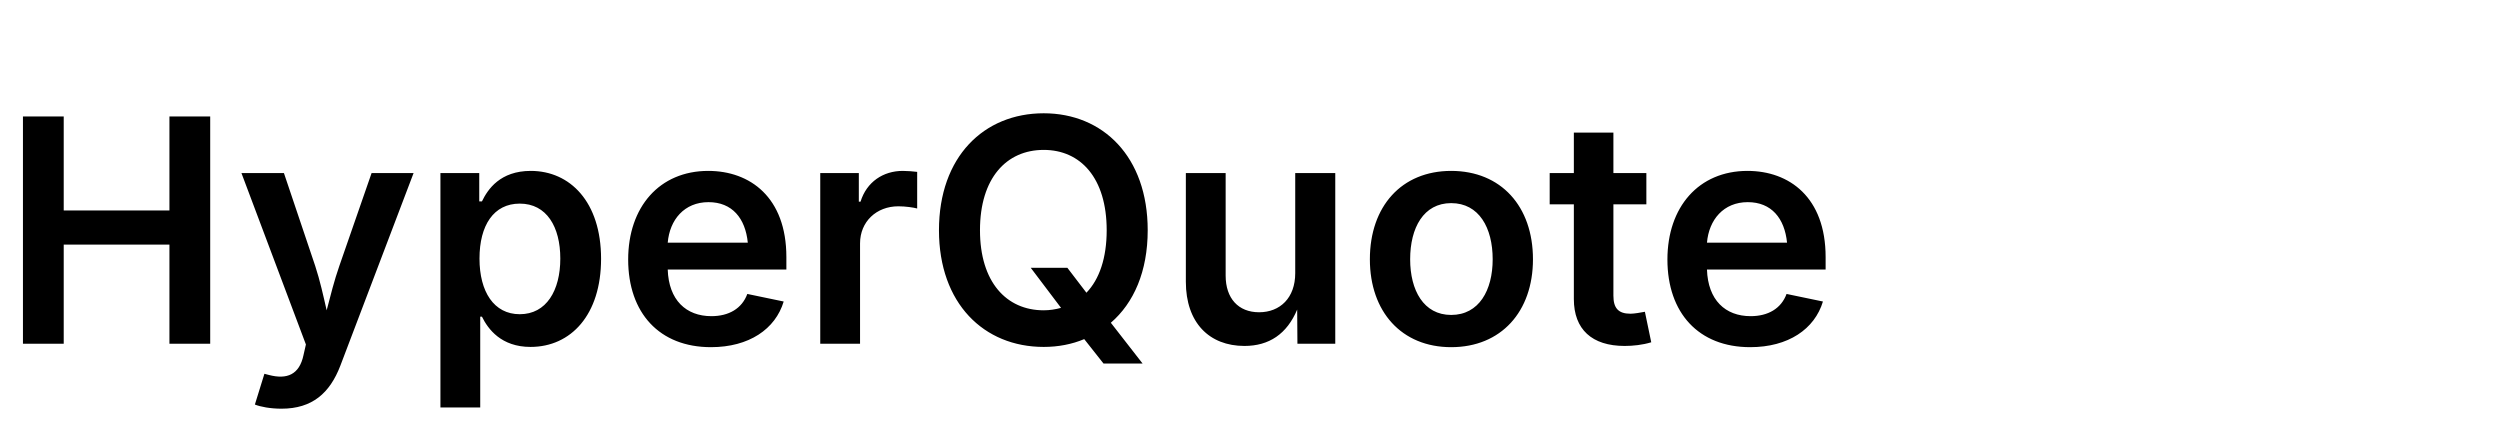
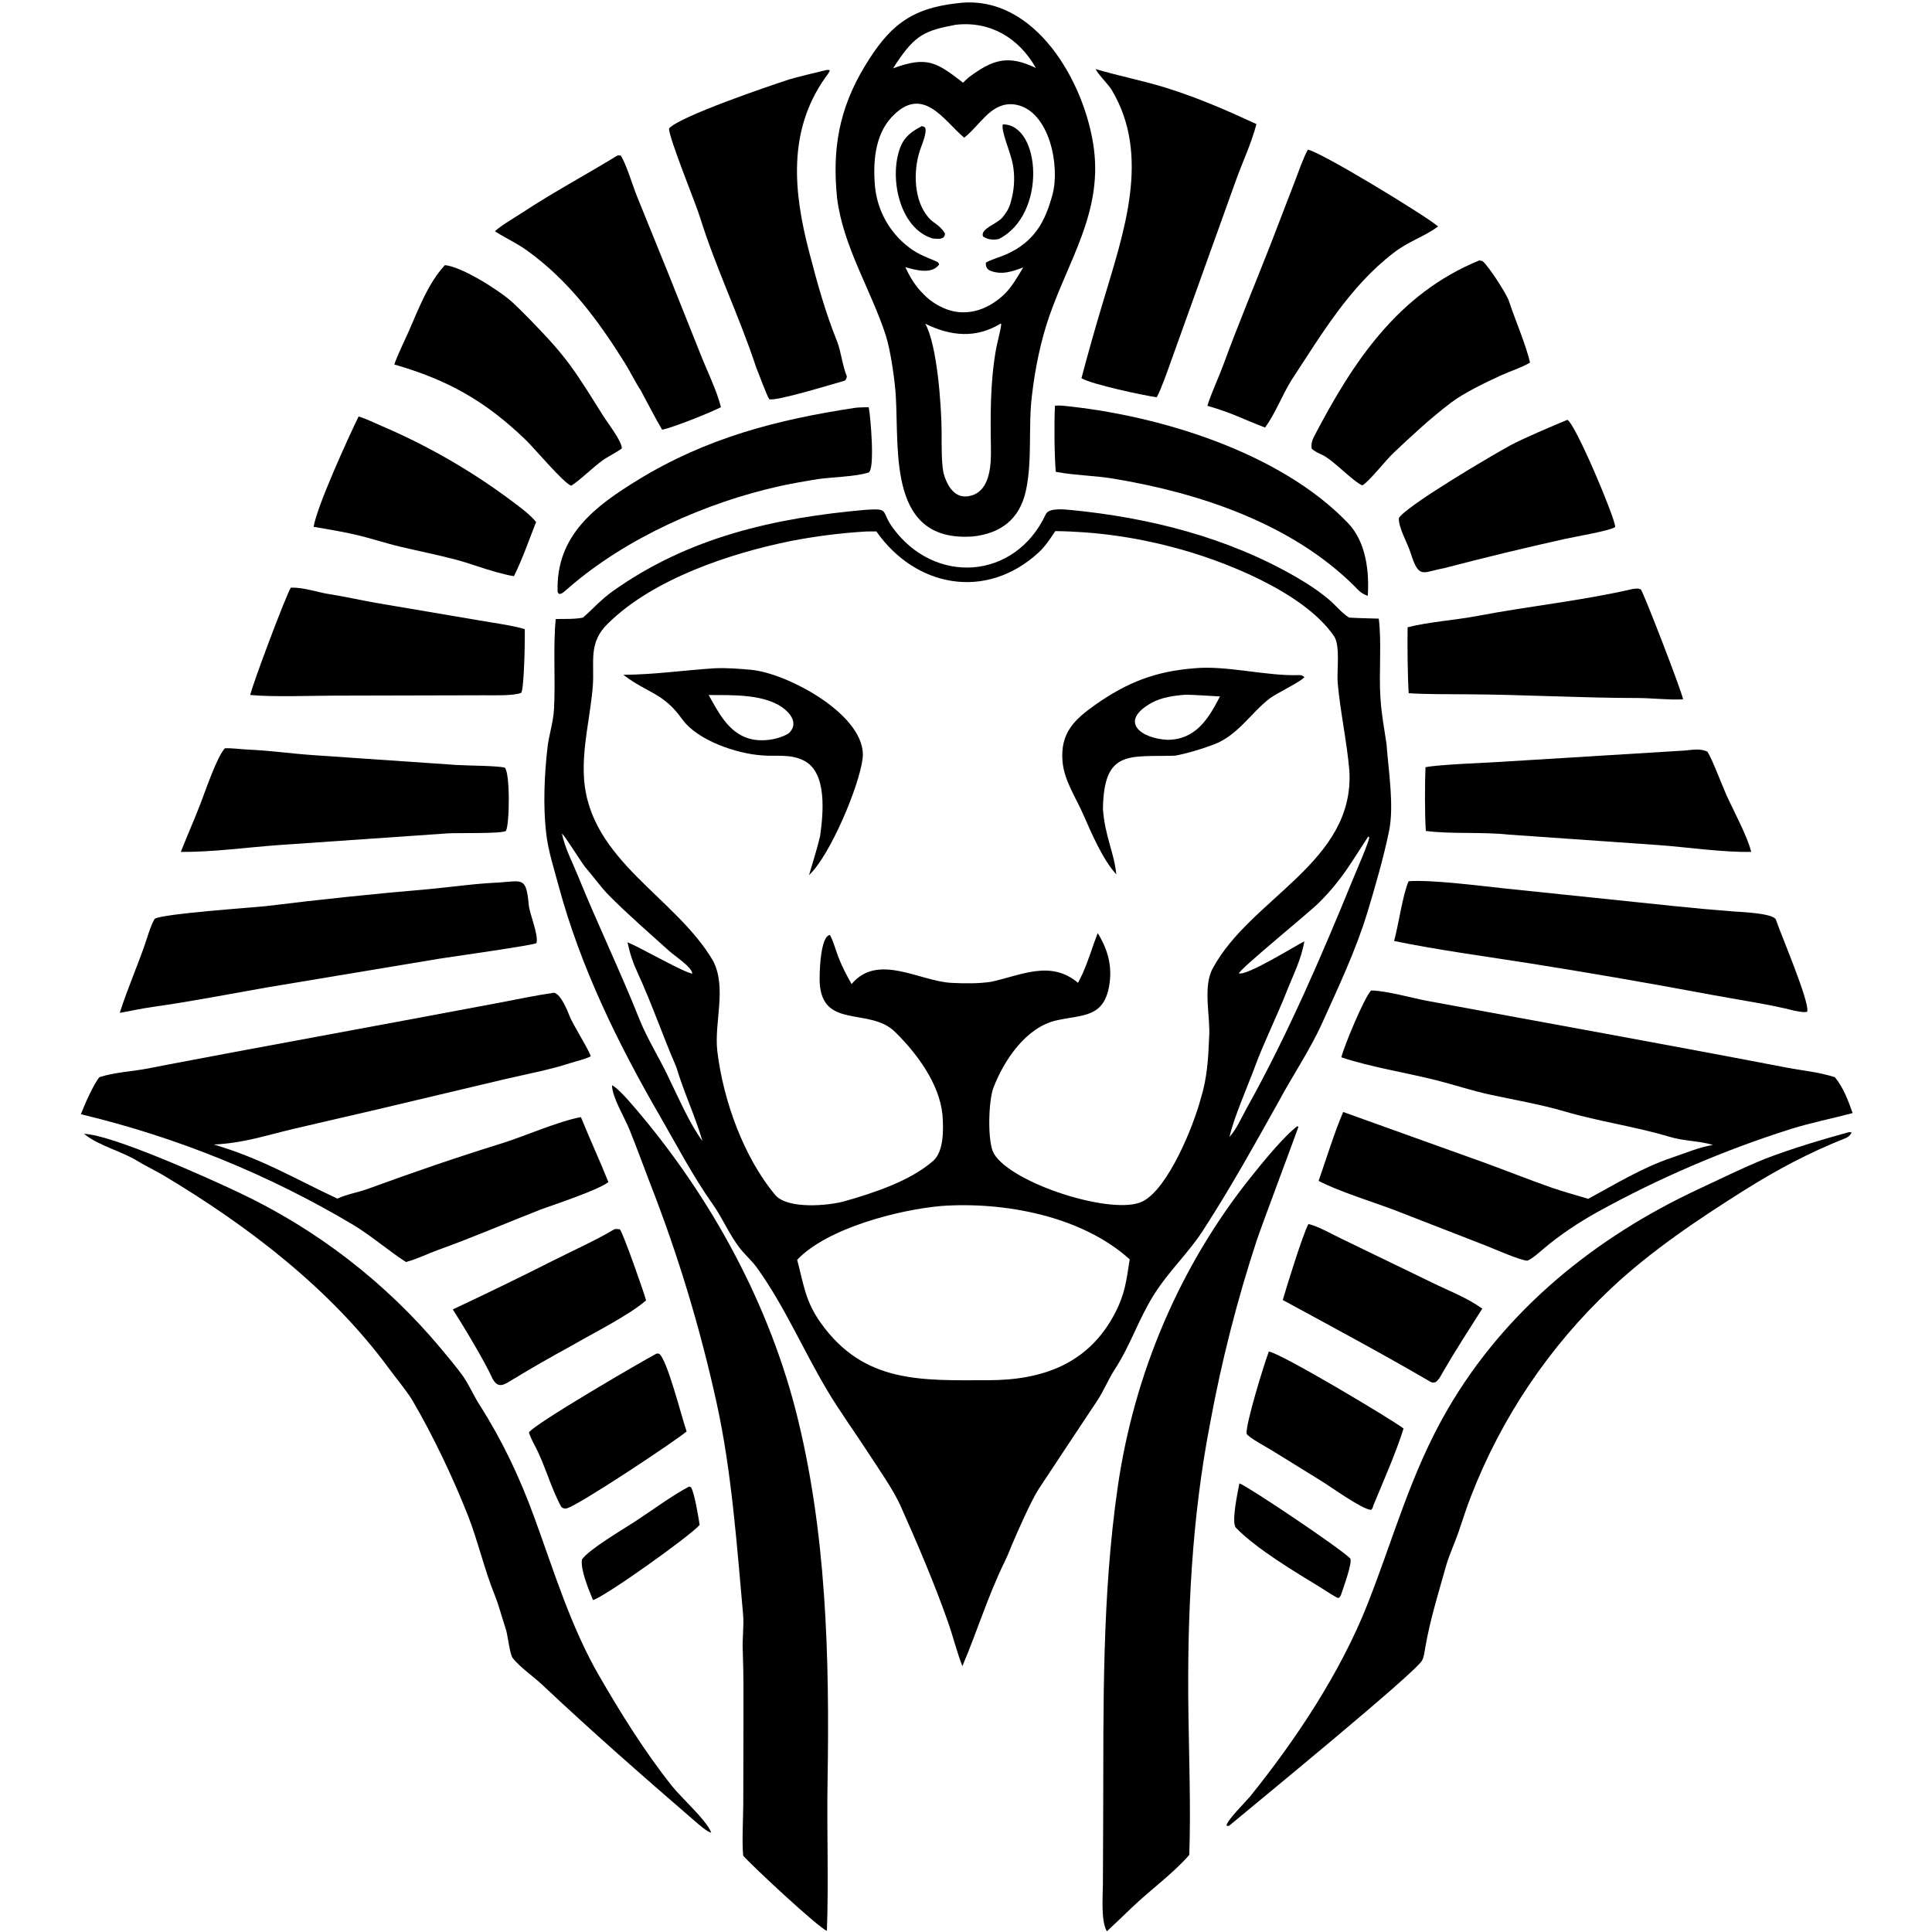
- <svg xmlns="http://www.w3.org/2000/svg" viewBox="0 0 160 28" height="28">
-   <text x="0" y="22" font-family="Inter, sans-serif" font-weight="600" font-size="20" fill="#000000">HyperQuote</text>
+ <svg xmlns="http://www.w3.org/2000/svg" width="1000" height="1000" viewBox="0 0 1000 1000">
+   <path d="M448.051 263.881C460.649 263.065 455.787 264.382 461.923 272.918C483.514 302.951 525.39 300.408 541.31 266.146C542.923 262.676 551.117 263.704 554.252 263.964C595.062 267.977 635.274 278.088 670.992 298.74C676.782 302.088 682.64 305.92 687.747 310.231C691.322 313.239 694.337 317.172 698.279 319.664C703.131 319.975 708.729 320.043 713.641 320.205C715.224 331.747 713.635 348.974 714.521 361.349C715.238 371.369 716.35 375.861 717.669 385.25C718.638 398.518 721.632 416.819 719.031 429.838C716.408 442.964 711.498 460.046 707.577 472.859C701.704 492.053 692.551 511.365 684.295 529.662C678.089 543.412 668.829 557.041 661.715 570.383C649.434 592.293 637.179 614.418 623.553 635.508C615.576 648.277 605.041 657.659 597.038 670.515C589.165 683.162 585.069 696.418 576.953 708.88C573.722 713.841 571.225 720.009 567.956 724.95C557.844 740.233 547.633 755.465 537.574 770.784C533.668 776.806 526.248 793.664 523.33 800.658C522.357 803.23 521.232 805.844 520.02 808.316C511.435 825.823 505.733 844.506 498.118 862.402C495.414 855.529 493.279 846.899 490.612 839.352C483.394 818.925 474.924 799.147 466.099 779.374C462.408 771.104 454.716 760.199 449.638 752.35C442.653 741.55 434.666 730.605 428.085 719.527C415.609 698.525 406.336 676.636 392.088 656.565C389.076 652.322 385.277 649.227 382.634 645.652C377.463 638.924 373.891 630.349 369.05 623.513C358.572 608.717 350.551 593.211 341.538 577.627C319.825 540.082 300.469 500.588 289.148 458.56C286.704 449.485 283.717 440.369 282.662 431.025C281.063 416.9 281.762 401.079 283.378 386.939C284.133 380.337 286.4 373.871 286.771 366.813C287.561 351.784 286.223 335.228 287.644 320.399C292.231 320.332 297.341 320.564 301.748 319.668C307.212 314.891 311.057 310.333 317.305 305.9C356.69 277.956 400.983 268.034 448.051 263.881ZM453.619 275.08C451.943 275.082 449.979 275.031 448.333 275.098C435.296 275.877 422.325 277.512 409.502 279.991C378.205 286.297 338.331 299.521 314.928 322.487C304.149 332.645 307.833 342.756 306.823 355.267C305.554 370.989 301.278 386.736 302.272 402.61C304.945 445.321 349.672 464.136 369.159 497.439C376.312 511.633 369.513 529.228 371.299 544.202C374.304 569.398 384.96 599.109 401.277 618.532C407.554 626.003 428.912 624.118 437.291 621.718C452.441 617.38 471.234 611.259 483.215 600.684C488.641 595.604 488.379 584.014 487.812 576.93C486.164 560.682 474.414 545.027 463.187 534.047C450.158 521.304 425.825 532.729 424.298 509.002C424.025 504.758 424.471 484.483 429.567 483.95C431.207 486.698 432.768 492.465 434.068 495.736C436.09 500.826 438.129 504.583 440.778 509.351C454.447 493.072 475.93 507.945 492.643 508.744C499.252 509.059 506.516 509.173 513.088 508.155C528.685 504.775 543.78 496.741 557.989 508.71C558.747 507.177 559.512 505.566 560.307 504.058C563.907 495.817 565.2 490.542 568.172 482.968L568.561 483.607C573.574 491.95 575.777 500.392 574.13 510.114C571.285 526.91 560.264 525.138 546.871 528.142C531.075 531.685 519.7 548.72 514.22 562.951C511.591 569.641 510.989 591.283 514.434 597.109C523.695 612.772 576.503 629.491 591.484 621.82C604.708 615.048 617.774 582.838 621.523 568.583C624.824 558.064 625.396 547.823 625.843 537.084C626.639 526.496 622.431 511.038 627.661 501.311C647.374 464.647 701.219 446.359 698.429 398.906C697.148 383.854 693.735 368.572 692.397 353.538C691.85 347.4 693.85 334.25 690.502 329.318C674.759 306.128 631.998 289.671 607.141 283.266C587.257 277.963 566.792 275.151 546.215 274.897C543.524 278.902 541.145 282.702 537.572 285.984C510.286 311.052 473.787 303.876 453.619 275.08ZM708.225 432.944C699.078 446.813 695.183 454.491 683.282 466.658C677.648 472.418 642.501 500.791 641.22 503.829C645.711 505.02 669.797 489.899 675.13 487.256C673.429 496.886 669.397 504.515 665.922 513.347C660.912 526.083 654.181 539.527 649.536 552.149C645.867 562.12 638.379 579.051 636.395 588.501C640.397 583.87 642.299 578.966 645.219 573.727C666.622 535.328 683.892 495.158 700.519 454.508C701.715 451.581 708.72 435.499 708.699 433.42L708.225 432.944ZM363.592 590.575C359.664 577.316 353.912 565.257 350.078 552.335C343.067 536.247 337.389 519.452 330.005 503.47C327.61 498.286 325.965 493.348 324.8 487.76L325.625 488.085C331.303 490.357 355.445 504.221 358.465 503.877L357.65 504.1L358.341 504.055C358.282 500.618 349.358 494.912 346.54 492.372C335.968 482.839 325.074 473.434 315.066 463.327C310.77 458.949 306.912 453.396 302.864 448.776C300.856 446.256 292.291 432.516 290.873 431.446C292.224 438.62 296.257 446.204 299.02 453.022C309.188 478.102 320.945 502.421 330.974 527.582C335.233 538.267 342.128 548.934 346.871 559.436C351.729 569.279 357.05 581.782 363.592 590.575ZM487.112 624.225C464.922 626.185 428.029 635.776 412.612 652.071C416.023 664.958 416.804 673.465 424.802 684.703C447.315 716.333 477.32 714.447 511.841 714.39C539.536 714.327 563.36 706.02 577.032 679.846C582.333 669.698 583.007 662.94 584.727 651.849C560.029 629.425 519.659 621.851 487.112 624.225Z" />
+   <path d="M618.009 345.913C634.753 344.256 655.339 350.057 672.496 349.43C673.625 349.389 674.296 349.779 675.144 350.419C674.328 352.29 660.447 359.034 657.401 361.363C647.186 369.176 640.826 380.613 628.22 385.364C622.381 387.565 614.465 389.994 608.187 391.14C584.463 391.847 571.361 387.816 570.877 418.652C571.872 432.797 576.649 441.1 577.8 452.559C570.875 445.162 564.834 430.986 560.781 421.776C556.888 412.748 550.765 404.066 549.947 394.01C548.765 379.479 555.953 372.533 566.846 364.848C583.399 353.171 597.997 347.509 618.009 345.913ZM604.412 382.928C618.797 382.798 625.459 372.226 631.45 360.478C625.805 360.179 619.472 359.7 613.877 359.576C608.135 359.956 601.187 360.932 596.121 363.756C578.487 373.586 590.99 382.401 604.412 382.928Z" />
+   <path d="M369.565 345.912C376.252 345.602 382.08 346.112 388.674 346.685C407.554 348.323 449.198 370.622 446.481 392.628C444.696 407.078 429.547 442.993 418.752 452.948C420.815 445.756 422.756 440.131 424.479 432.76C426.102 421.264 428.266 400.117 416.331 393.808C409.104 389.987 401.657 391.695 394.07 390.958C381.307 390.048 360.958 383.305 353.044 372.192C343.378 358.619 335.394 358.855 323.393 349.835L322.661 349.28C338.579 349.18 353.58 346.969 369.565 345.912ZM408.096 379.677C412.632 375.641 410.547 370.911 406.563 367.442C396.844 358.98 378.909 359.844 366.808 359.742C371.797 368.684 377.047 379.146 387.672 382.27C394.002 384.131 402.438 383.006 408.096 379.677Z" />
+   <path d="M495.606 1.663C535.859 -3.546 561.975 43.33 566.244 77.341C570.333 109.926 553.293 134.421 543.12 163.623C538.71 176.283 535.716 190.936 534.187 204.262C532.081 220.355 534.499 238.564 530.912 254.371C527.615 268.898 517.849 276.109 503.605 277.667C459.888 280.853 465.36 234.67 463.672 205.08C463.206 196.911 460.957 181.215 458.452 173.511C450.787 149.934 436.426 127.709 433.285 102.57C430.637 77.254 434.345 56.28 447.472 34.503C460.027 13.673 471.103 4.337 495.606 1.663ZM499.045 71.272C488.458 62.322 477.465 43.283 461.32 60.848C452.7 70.226 451.775 84.603 452.931 96.792C454.118 108.418 459.788 119.124 468.738 126.639C474.506 131.426 477.738 132.327 484.545 135.262C485.769 135.789 485.795 136.095 486.08 136.943C482.165 142.176 474.068 139.786 468.599 138.283C470.782 142.819 472.061 145.204 475.181 149.201C479.379 153.937 482.247 156.596 487.997 159.271C499.286 164.522 511.046 160.654 519.635 152.494C523.731 148.604 526.692 143.273 529.623 138.408C524.049 140.513 518.455 142.475 512.566 140.12C510.77 139.402 510.06 137.715 510.321 135.91C512.757 134.424 518.077 132.928 521.107 131.54C535.216 125.076 540.918 115.134 544.807 100.556C548.674 86.061 543.357 57.983 526.293 54.278C525.184 54.026 524.049 53.907 522.912 53.923C512.199 54.133 507.129 64.995 499.045 71.272ZM478.884 167.535C485.141 178.554 487.282 210.209 487.379 223.441C487.424 229.667 487.195 238.517 488.294 244.515C490.133 251.543 494.415 259.134 503.07 256.415C512.638 253.408 513.031 240.243 512.901 232.023C512.628 214.727 512.507 197.531 515.602 180.436C516.039 178.016 518.287 169.399 518.223 167.767L517.922 167.489C505.17 175.309 491.989 174.016 478.884 167.535ZM462.287 35.363C479.969 28.837 484.85 32.278 498.484 42.81C499.484 41.829 500.427 40.843 501.51 39.959C513.778 30.927 521.571 28.128 536.182 35.205C527.49 19.765 512.578 10.73 494.601 12.832C478.671 15.832 473.809 18.104 464.132 32.432C463.488 33.391 462.873 34.368 462.287 35.363Z" />
+   <path d="M477.081 65.293C478.193 65.492 477.813 65.406 478.837 66.017C479.922 68.656 477.261 74.521 476.186 77.75C472.591 88.55 472.893 103.954 480.789 112.826C483.22 115.557 487.02 116.896 489.127 120.944C488.935 124.332 485.292 123.605 482.73 123.431C465.414 118.257 459.99 91.415 466.075 76.072C468.264 70.552 472.041 67.998 477.081 65.293Z" />
+   <path d="M519.051 64.374C538.778 64.288 542.024 111.24 516.871 123.759C513.899 124.241 511.363 124.105 508.804 122.39C507.239 118.329 516.124 115.981 518.955 112.437C521.943 108.696 522.758 106.766 523.813 102.135C525.101 96.606 525.261 90.874 524.282 85.282C523.137 78.918 518.098 68.125 519.051 64.374Z" />
+   <path d="M709.665 512.694C717.164 512.672 730.85 516.583 738.644 518.03C800.467 529.506 862.357 540.585 924.104 552.465C932.815 554.141 941.147 554.847 949.697 557.53C954.01 562.602 956.692 569.828 958.918 576.126C948.062 579.014 938.045 580.932 926.88 584.385C892.095 595.406 858.487 609.846 826.549 627.494C816.667 633.049 807.922 638.833 799.206 646.135C796.637 648.286 793.66 651.103 790.661 652.507C787.409 652.64 772.797 646.174 768.995 644.698L721.795 626.341C710.207 621.973 692.956 616.69 682.509 611.217C686.127 600.895 691.018 585.142 695.247 575.569L767.656 601.554C779.504 605.857 791.327 610.601 803.217 614.753C809.137 616.821 815.962 618.643 822.051 620.514C836.473 612.738 849.789 604.441 865.418 599.179C872.761 596.708 878.861 593.981 886.589 592.622C879.808 590.52 871.534 590.63 864.381 588.474C846.458 583.074 827.824 580.552 809.852 575.277C796.986 571.502 783.866 569.352 770.811 566.483C761.695 564.48 752.632 561.478 743.582 559.175C727.522 555.121 709.961 552.454 694.262 547.271C695.587 541.749 706.063 516.445 709.665 512.694Z" />
+   <path d="M286.766 513.838C290.323 514.564 293.745 523.152 294.997 526.367C296.46 530.121 305.583 544.717 305.741 546.77C302.474 548.368 298.534 549.177 295.048 550.3C283.859 553.906 272.416 555.977 260.958 558.659L194.625 574.389L151.638 584.369C137.243 587.811 125.633 591.747 110.626 592.399C135.116 599.582 152.363 609.967 174.611 620.399C179.421 618.136 185.243 617.244 190.549 615.302C213.298 606.976 236.207 599.084 259.35 591.918C271.417 588.182 288.764 580.414 300.689 578.217C305.237 589.472 310.498 600.809 314.909 611.863C309.194 616.146 287.763 623.172 279.899 626.022C262.246 632.927 244.926 640.433 227.124 646.823C221.185 648.955 216.376 651.531 210.124 653.225C201.237 647.492 192.26 639.726 183.163 634.187C139.25 607.982 91.607 588.607 41.868 576.727C43.628 572.074 48.555 560.853 51.499 557.517C59.86 554.877 68.743 554.599 77.159 552.932C91.576 550.076 106.041 547.486 120.456 544.694L212.57 527.588L257.82 519.115C267.952 517.224 276.416 515.344 286.766 513.838Z" />
+   <path d="M316.766 561.72C318.874 562.636 323.202 567.224 324.975 569.236C365.105 614.797 396.464 670.698 411.724 729.509C427.846 792.146 429.422 857.919 428.339 922.254C427.91 947.744 428.953 974.01 427.996 999.393C423.641 997.82 388.902 965.435 384.677 960.492C383.995 953.549 384.638 941.777 384.711 934.368L384.815 890.019C384.842 878.137 384.898 866.364 384.456 854.49C384.126 848.479 385.16 841.537 384.624 835.595C381.375 799.599 378.684 761.287 370.881 725.976C362.353 687.097 350.775 648.951 336.253 611.891C332.804 602.85 329.477 593.798 325.877 584.808C323.35 578.496 316.88 568.058 316.766 561.72Z" />
+   <path d="M671.563 582.876L672.045 583.329C672.064 583.616 652.428 636.048 650.457 642.099C640.309 673.008 632.262 704.568 626.371 736.563C616.786 786.07 614.432 836.282 615.124 886.561C615.448 910.104 616.398 936.747 615.565 960.113C606.998 969.921 594.996 978.524 585.584 987.614C581.417 991.639 577.14 995.71 572.9 999.652C569.754 993.967 570.823 981.908 570.86 975.104L571.008 940.568C571.197 883.205 570.291 826.571 578.557 769.523C587.011 711.171 610.504 655.5 647.331 609.411C652.839 602.518 664.58 587.97 671.563 582.876Z" />
+   <path d="M957.112 585.965L958.384 586.133C957.821 587.519 956.637 588.565 955.255 589.113C936.42 596.58 919.923 605.328 902.754 616.132C878.992 631.087 854.24 647.67 833.728 667.035C801.853 697.036 777.109 733.8 761.317 774.624C758.954 780.646 757.043 786.883 754.93 792.999C752.827 799.08 750.062 804.816 748.326 811.03C744.369 825.186 740.299 838.025 737.752 852.592C737.401 854.6 737.046 857.653 736.073 859.454C732.605 865.872 649.613 933.809 636.094 945.078L634.868 945.034C634.444 942.821 645.011 932.33 646.998 929.919C670.695 900.55 693.786 865.8 707.716 830.571C721.412 795.935 730.157 762.37 749.323 729.412C779.237 677.973 825.807 640.327 879.314 615.4C890.752 610.071 901.861 604.552 913.565 599.818C927.294 594.507 942.918 589.874 957.112 585.965Z" />
+   <path d="M43.525 586.875C58.339 587.398 108.995 610.29 123.442 617.166C163.742 636.122 199.432 663.626 228.031 697.766C231.669 702.158 236.566 707.905 239.778 712.482C242.885 717.01 245.152 722.336 248.081 726.936C259.993 745.65 268.853 764.32 276.485 785.183C286.553 812.708 295.37 841.955 310.139 867.451C321.542 887.136 333.727 906.742 347.911 924.564C352.675 930.559 365.953 942.396 368.157 948.608C365.9 948.115 361.641 944.306 359.82 942.734C333.076 919.654 306.481 896.36 280.766 872.131C276.101 867.735 269.323 863.13 265.418 858.271C263.695 856.126 262.799 845.267 261.514 842.31C259.87 837.431 258.042 830.422 256.061 825.576C250.891 812.929 247.073 796.736 242.209 784.424C234.319 764.452 224.083 742.949 213.248 724.452C209.675 718.892 205.14 713.54 201.259 708.253C171.087 667.15 128.394 634.526 84.898 608.544C80.449 605.887 75.437 603.561 71.064 600.875C62.959 595.898 51.359 593.076 44.085 587.325L43.525 586.875Z" />
+   <path d="M427.966 36.193L429.437 36.247C429.609 37.183 427.655 39.457 427.012 40.372C407.613 68.07 410.738 99.468 418.823 130.439C423.021 146.523 427.069 161.264 433.278 176.724C435.246 181.624 436.061 189.364 438.266 194.604C438.503 195.166 437.779 196.975 437.021 197.091C431.506 198.611 402.28 207.663 398.198 206.665C396.9 204.869 392.608 193.051 391.358 190.064C382.804 164.012 370.373 138.443 362.267 112.29C360.045 105.124 345.989 70.835 346.296 66.483C351.688 60.25 398.897 44.205 408.692 41.048C411.725 40.071 424.124 37.112 427.966 36.193Z" />
+   <path d="M257.795 456.823C270.448 456.012 272.354 453.664 273.663 468.248C274.107 473.189 278.86 483.767 277.673 488.165C275.949 489.282 233.411 495.263 227.533 496.2L138.948 510.95C119.773 514.321 98.325 518.486 79.162 521.163C73.69 521.946 67.501 523.232 62 524.258C66.008 511.445 71.751 498.838 75.919 486.067C76.985 482.803 78.3 478.463 80.08 475.567C84.52 472.857 130.512 469.823 137.959 468.974C166.043 465.512 194.189 462.58 222.383 460.178C234.385 459.042 245.538 457.357 257.795 456.823Z" />
+   <path d="M729.058 456.135C740.937 455.201 766.936 458.631 779.186 459.899L866.321 468.962C876.465 470.025 886.624 470.947 896.794 471.728C900.899 472.065 918.102 472.614 919.249 476.123C921.518 483.062 936.878 518.834 935.401 523.673C933.538 524.172 930.853 523.491 928.849 523.154C916.366 519.907 898.578 517.298 885.656 514.871C854.582 509.048 823.429 503.655 792.206 498.695C768.9 495.008 744.642 491.799 721.588 487.062C723.956 478.348 725.971 463.428 729.058 456.135Z" />
+   <path d="M567.193 35.768C578.936 39.293 591.969 41.83 603.584 45.457C620.008 50.585 634.798 57.043 650.322 64.213C647.774 74.24 642.745 84.641 639.32 94.458L605.944 187.434C604.053 192.652 601.209 201.005 598.725 205.638C591.33 204.554 565.577 199.061 559.747 195.789C563.27 182.477 567.02 169.227 570.996 156.043C581.603 120.409 595.866 80.57 575.35 46.44C573.773 43.816 567.431 37.445 567.193 35.768Z" />
+   <path d="M116.405 387.308C120.35 387.151 124.659 387.84 128.621 388.004C139.631 388.46 150.849 390.081 161.719 390.826L236.399 395.954C241.799 396.309 257.599 396.31 261.261 397.337C264.082 399.846 263.815 426.862 261.836 430.101C259.413 431.622 236.936 431.021 231.72 431.353L145.021 437.351C128.488 438.508 110.163 441.089 93.596 440.953C96.736 432.841 100.59 424.253 103.728 416.1C106.14 409.834 112.294 391.669 116.405 387.308Z" />
+   <path d="M872.001 388.476C875.898 388.109 880.388 387.299 883.763 389.092C886.247 392.849 891.238 406.262 893.53 411.364C897.027 419.144 904.606 433.138 906.397 440.924C892.528 441.29 873.313 438.529 859.084 437.457L781.131 432.009C767.079 430.479 750.917 431.823 738.02 430.097C737.411 422.386 737.493 404.964 737.828 397.107C745.371 395.649 768.103 394.892 776.851 394.321L872.001 388.476Z" />
+   <path d="M676.96 77.457C683.937 78.787 736.986 111.059 744.369 117.192C737.167 122.586 729.388 124.658 721.305 130.877C698.452 148.459 684.044 173.053 668.479 196.732C663.483 204.829 660.414 213.427 654.822 221.303C642.706 216.725 638.229 213.854 624.954 210.056C626.704 204.064 630.887 195.164 633.205 188.824C640.794 168.068 649.335 147.722 657.4 127.15L670.244 93.786C672.001 89.249 674.758 81.216 676.96 77.457Z" />
+   <path d="M319.578 80.489C320.208 80.484 321.22 80.326 321.456 80.72C324.369 85.575 327.477 96.093 329.627 101.412C340.7 128.518 351.627 155.683 362.409 182.906C365.626 191.177 371.264 202.675 373.146 210.765C367.564 213.617 348.701 221.184 342.727 222.422C338.916 215.991 335.225 208.693 331.647 202.047C328.719 197.693 326.312 192.506 323.426 187.893C309.523 165.668 294.499 145.345 272.971 129.792C267.399 125.766 262.288 123.602 256.719 120.051L256.182 119.704C259.508 116.571 266.269 112.747 270.277 110.101C286.172 99.608 303.41 90.403 319.578 80.489Z" />
+   <path d="M845.13 304.843C846.282 304.717 848.34 304.38 849.298 305.138C850.445 306.044 870.385 357.472 871.158 361.982C863.5 362.38 855.225 361.296 847.511 361.29C817.693 361.266 788.802 359.502 758.911 359.366C749.377 359.28 738.554 359.419 729.137 358.806C728.571 350.366 728.425 333.113 728.574 324.676C739.634 321.85 753.293 320.986 764.723 318.805C791.237 313.744 818.872 310.93 845.13 304.843Z" />
+   <path d="M150.564 304.142C157.487 304.013 164.047 306.551 170.782 307.586C178.703 308.804 186.475 310.623 194.344 312.007L247.668 321.054C254.123 322.193 265.89 323.812 271.61 325.662C271.797 329.557 271.349 356.675 269.763 358.612C265.53 360.261 255.514 359.844 250.61 359.875L172.837 360.059C160.816 360.097 140.868 360.848 129.532 359.72C130.57 354.513 147.967 308.162 150.564 304.142Z" />
+   <path d="M765.711 134.778C765.987 134.793 767.031 135.056 767.345 135.128C770.419 137.599 779.756 151.986 781.032 155.873C784.021 164.971 789.892 178.617 791.947 187.676C787.434 190.349 781.822 192.063 777.06 194.237C769.187 197.832 757.991 203.181 751.116 208.368C740.604 216.299 730.732 225.502 721.211 234.49C717.312 238.171 708.55 249.366 705.142 251.241C700.334 249.247 690.054 238.115 684.463 235.481C682.666 234.635 680.214 233.604 678.933 232.194C678.575 230.302 679.013 228.146 679.903 226.435C700.137 187.548 723.449 152.04 765.711 134.778Z" />
+   <path d="M230.307 137.227C239.097 138.084 258.422 150.28 265.062 156.324C270.461 161.238 278.898 170.078 283.997 175.629C287.716 179.669 291.235 183.889 294.539 188.275C300.918 196.887 306.738 206.588 312.476 215.643C314.741 219.216 321.999 228.58 321.853 232.067C321.125 232.968 314.293 236.555 312.004 238.213C306.38 242.289 301.204 247.742 295.728 251.398C292.159 250.544 276.642 232.091 272.566 228.141C251.674 207.893 232.313 196.779 204.079 188.664C205.7 183.933 209.376 176.417 211.494 171.637C216.597 160.117 221.559 146.556 230.307 137.227Z" />
+   <path d="M546.051 209.978C547.032 209.917 548.53 209.854 549.56 209.952C599.243 214.69 662.479 233.899 697.761 270.78C707.096 280.537 708.785 295.871 707.953 308.413C704.129 307.001 703.449 305.739 700.617 302.948C668.054 270.869 620.61 255.079 576.425 247.771C566.502 246.13 556.832 246.098 547.282 244.357L546.463 244.204C545.726 235.224 545.586 218.957 546.051 209.978Z" />
+   <path d="M185.586 215.603C187.794 216.023 194.898 219.32 197.31 220.378C221.488 230.698 244.338 243.889 265.366 259.666C269.552 262.864 274.188 266.141 277.478 270.207C273.614 279.987 270.692 288.69 266.02 298.227C263.035 297.809 259.681 296.842 256.713 296.077C249.736 294.158 242.743 291.465 235.867 289.651C226.625 287.214 216.971 285.284 207.657 283.086C199.732 281.243 191.869 278.573 183.958 276.737C176.951 275.111 169.428 273.929 162.326 272.673C164.074 261.947 180.362 226.338 185.586 215.603Z" />
+   <path d="M442.567 211.098C444.701 210.819 447.448 210.828 449.647 210.769C450.508 214.731 453.081 243.398 449.509 244.576C442.874 246.765 430.779 246.887 423.297 247.997C416.763 249.012 410.257 250.204 403.787 251.571C365.671 260.016 324.17 278.38 294.59 304.047L293.087 305.312C291.774 306.421 291.151 307.265 289.462 307.468C288.891 306.85 288.634 306.859 288.609 305.948C287.814 277.054 308.19 261.903 330.092 248.47C365.574 226.708 401.954 217.244 442.567 211.098Z" />
+   <path d="M811.245 217.304C815.338 219.054 836.03 268.176 836.03 272.737C834.261 274.553 814.278 277.976 810.117 278.922C789.113 283.586 768.199 288.648 747.387 294.105C735.955 296.163 734.536 300.076 729.982 285.76C728.5 281.101 723.76 272.92 724.05 268.171C727.767 261.869 772.786 235.339 781.947 230.406C788.285 226.994 803.845 220.365 811.245 217.304Z" />
+   <path d="M677.226 633.585C681.448 634.283 689.888 639.038 694.112 641.054L741.07 663.788C749.935 668.154 759.198 671.595 767.224 677.344C760.804 687.445 752.885 699.712 747.009 709.921C745.803 712.009 744.95 713.957 743.081 715.406C741.472 715.786 741.26 715.719 739.709 714.815C714.738 700.267 689.323 686.675 663.957 672.876C665.832 666.369 674.326 638.891 677.226 633.585Z" />
+   <path d="M318.16 636.171C319.281 636.077 319.681 636.163 320.809 636.292C322.285 637.52 333.452 669.275 334.403 673.082C325.671 680.737 306.613 690.259 296.034 696.438C285.699 702.07 275.527 707.851 265.474 713.975C260.977 716.714 257.977 719.04 254.957 713.661C251.209 705.143 239.303 685.377 234.365 677.755C251.678 669.622 268.947 661.268 286.002 652.622C296.866 647.115 307.684 642.382 318.16 636.171Z" />
+   <path d="M656.743 699.567C662.847 700.323 719.487 734.15 726.487 739.381C722.501 752.081 715.969 766.804 710.858 779.172C710.487 780.512 710.561 780.461 709.689 781.524C705.122 781.316 689.096 769.761 684.149 766.7L658.154 750.621C655.443 748.953 646.641 744.275 645.236 742.129C644.677 737.108 654.376 705.782 656.743 699.567Z" />
+   <path d="M339.867 700.591L341.036 700.645C345.169 702.837 352.912 733.953 355.399 740.915C348.521 746.612 299.273 779.249 293.414 780.694C292.116 781.014 291.686 780.783 290.596 780.09C285.162 770.288 282.168 758.325 276.861 748.32C275.732 746.193 274.478 743.692 273.76 741.418C277.093 736.725 331.022 705.319 339.867 700.591Z" />
+   <path d="M641.497 767.787C645.65 769.148 692.81 800.718 698.798 806.57C700.372 808.107 695.262 821.97 694.129 825.395C693.675 826.457 693.706 826.383 692.843 827.16C691.201 826.785 686.257 823.371 684.002 821.987C670.348 813.607 650.609 801.937 639.737 790.79C637.165 788.153 640.708 772.187 641.497 767.787Z" />
+   <path d="M356.7 769.433L357.55 769.714C359.354 771.809 361.64 786.005 362.128 789.313C356.94 795.214 313.516 826.214 306.937 828.189C304.739 822.818 300.416 812.649 301.203 807.22C304.505 802.147 322.698 791.454 328.767 787.487C336.928 782.154 348.119 773.902 356.7 769.433Z" />
</svg>
